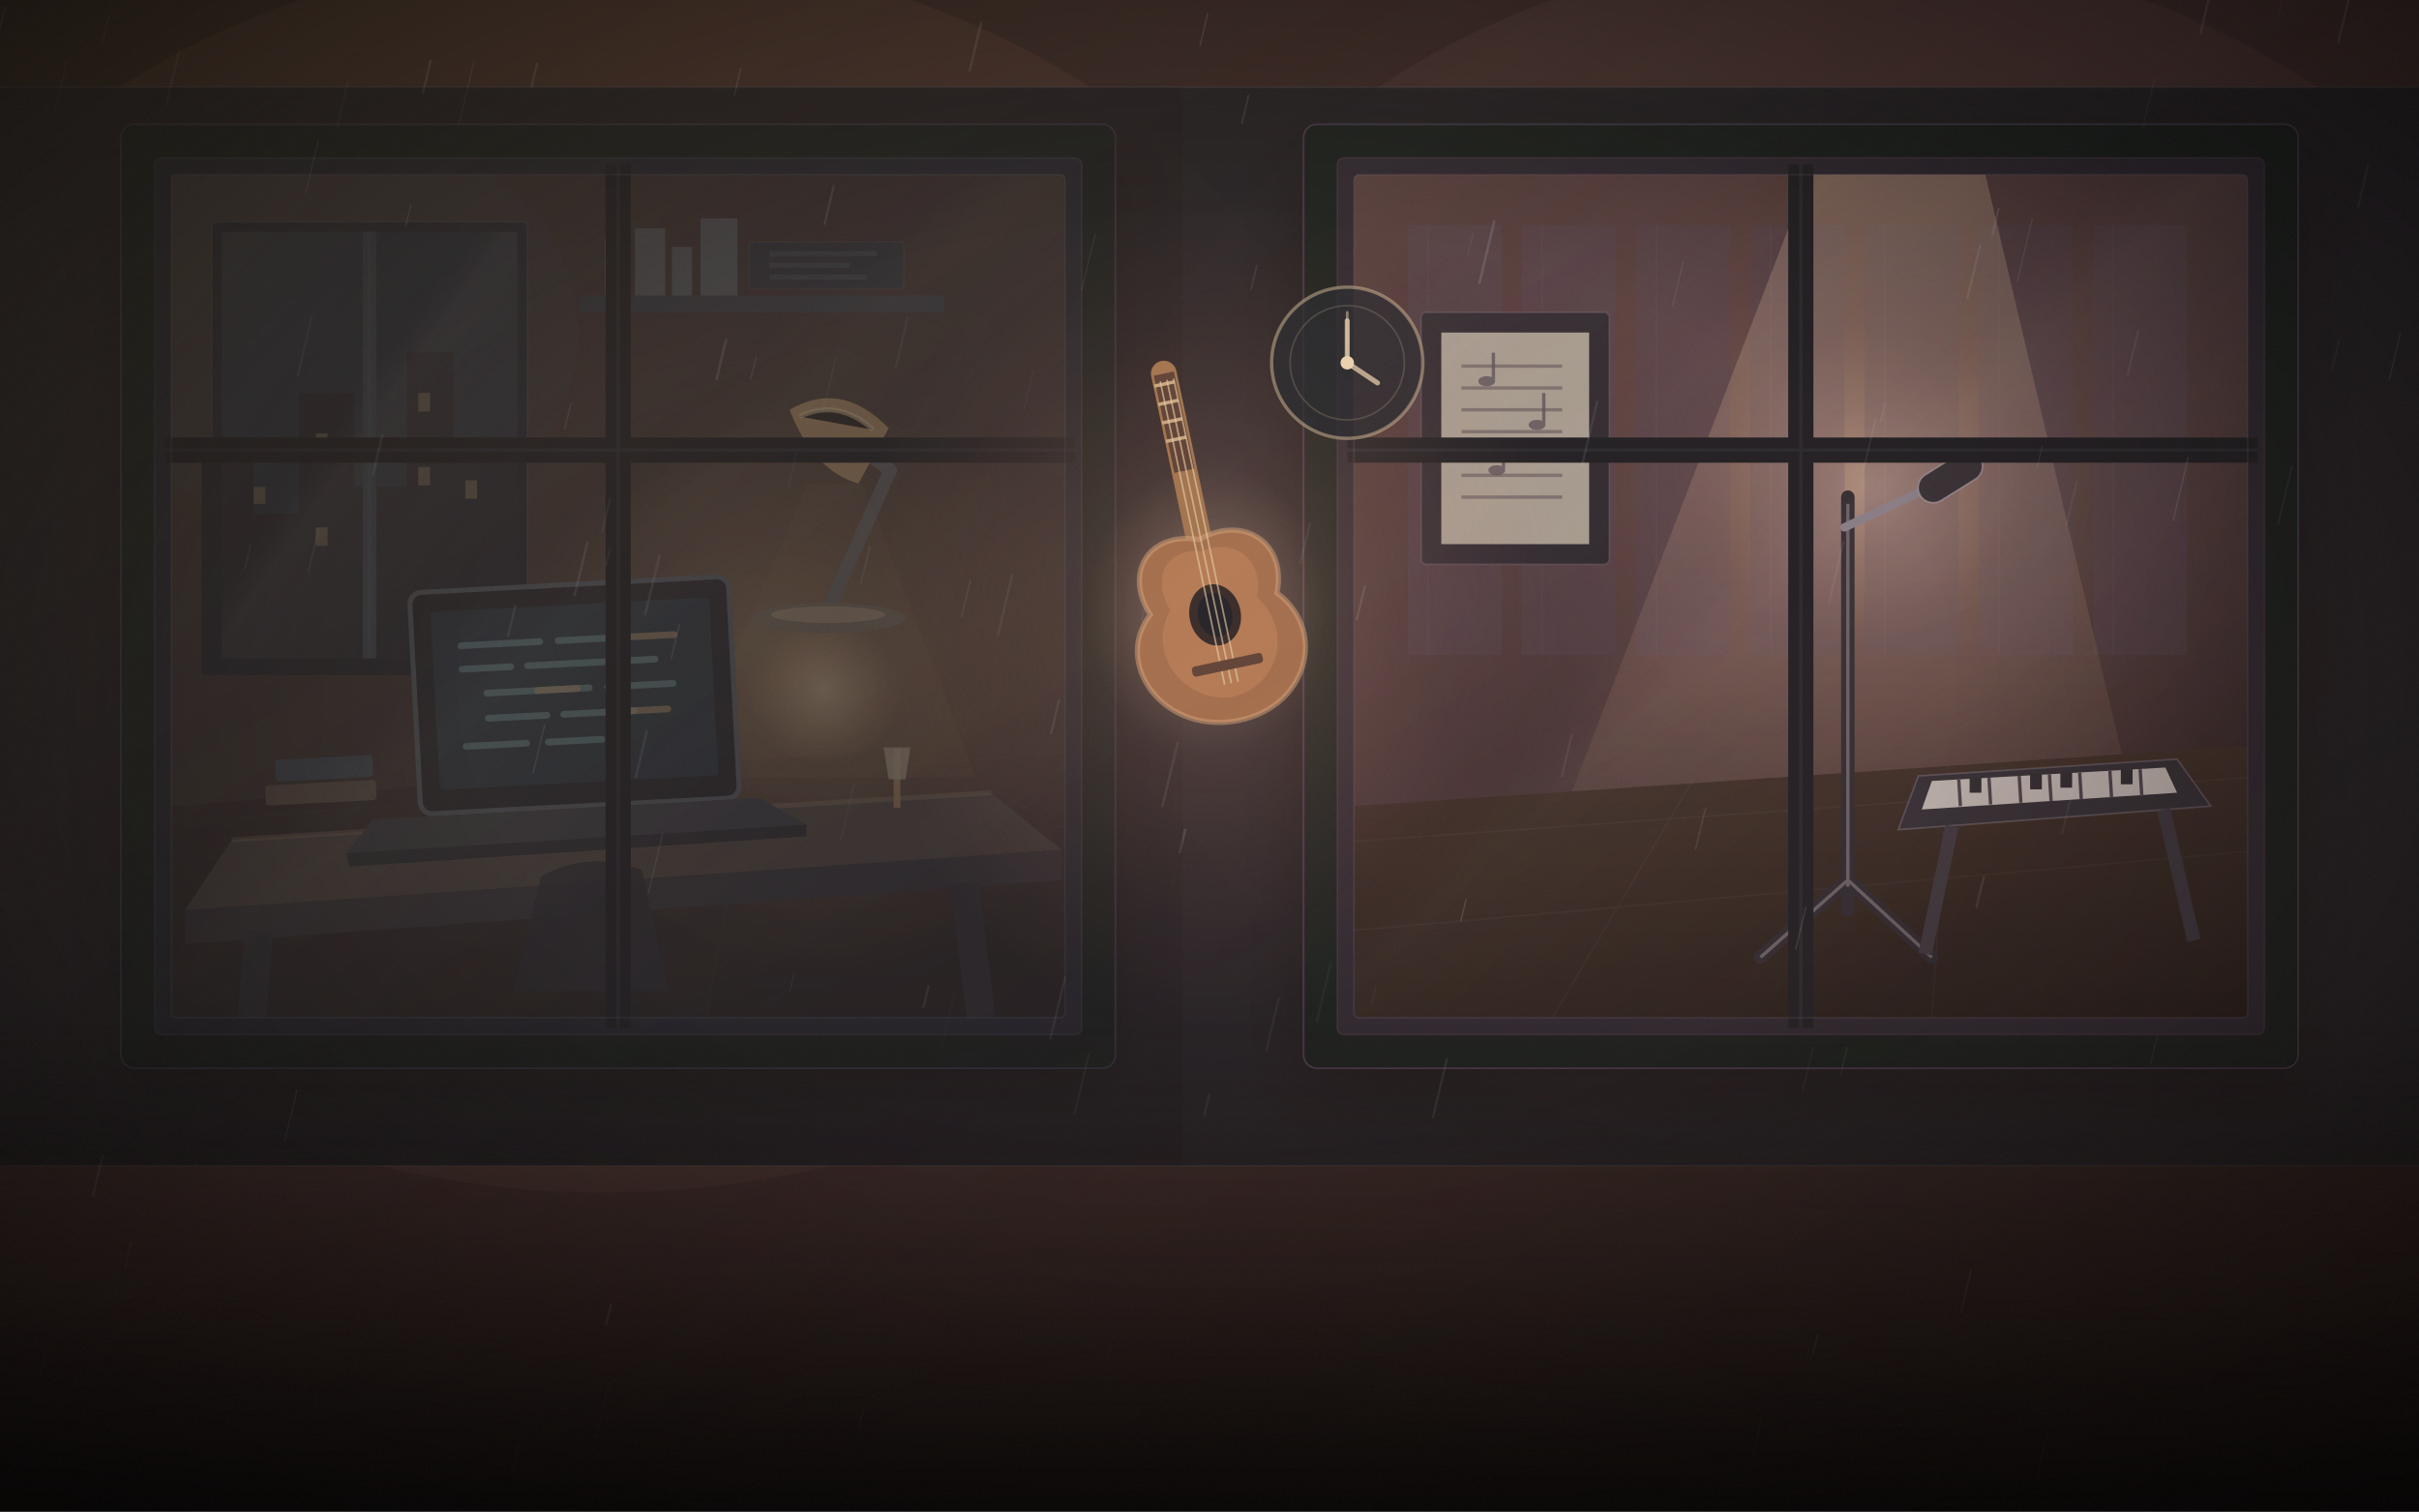
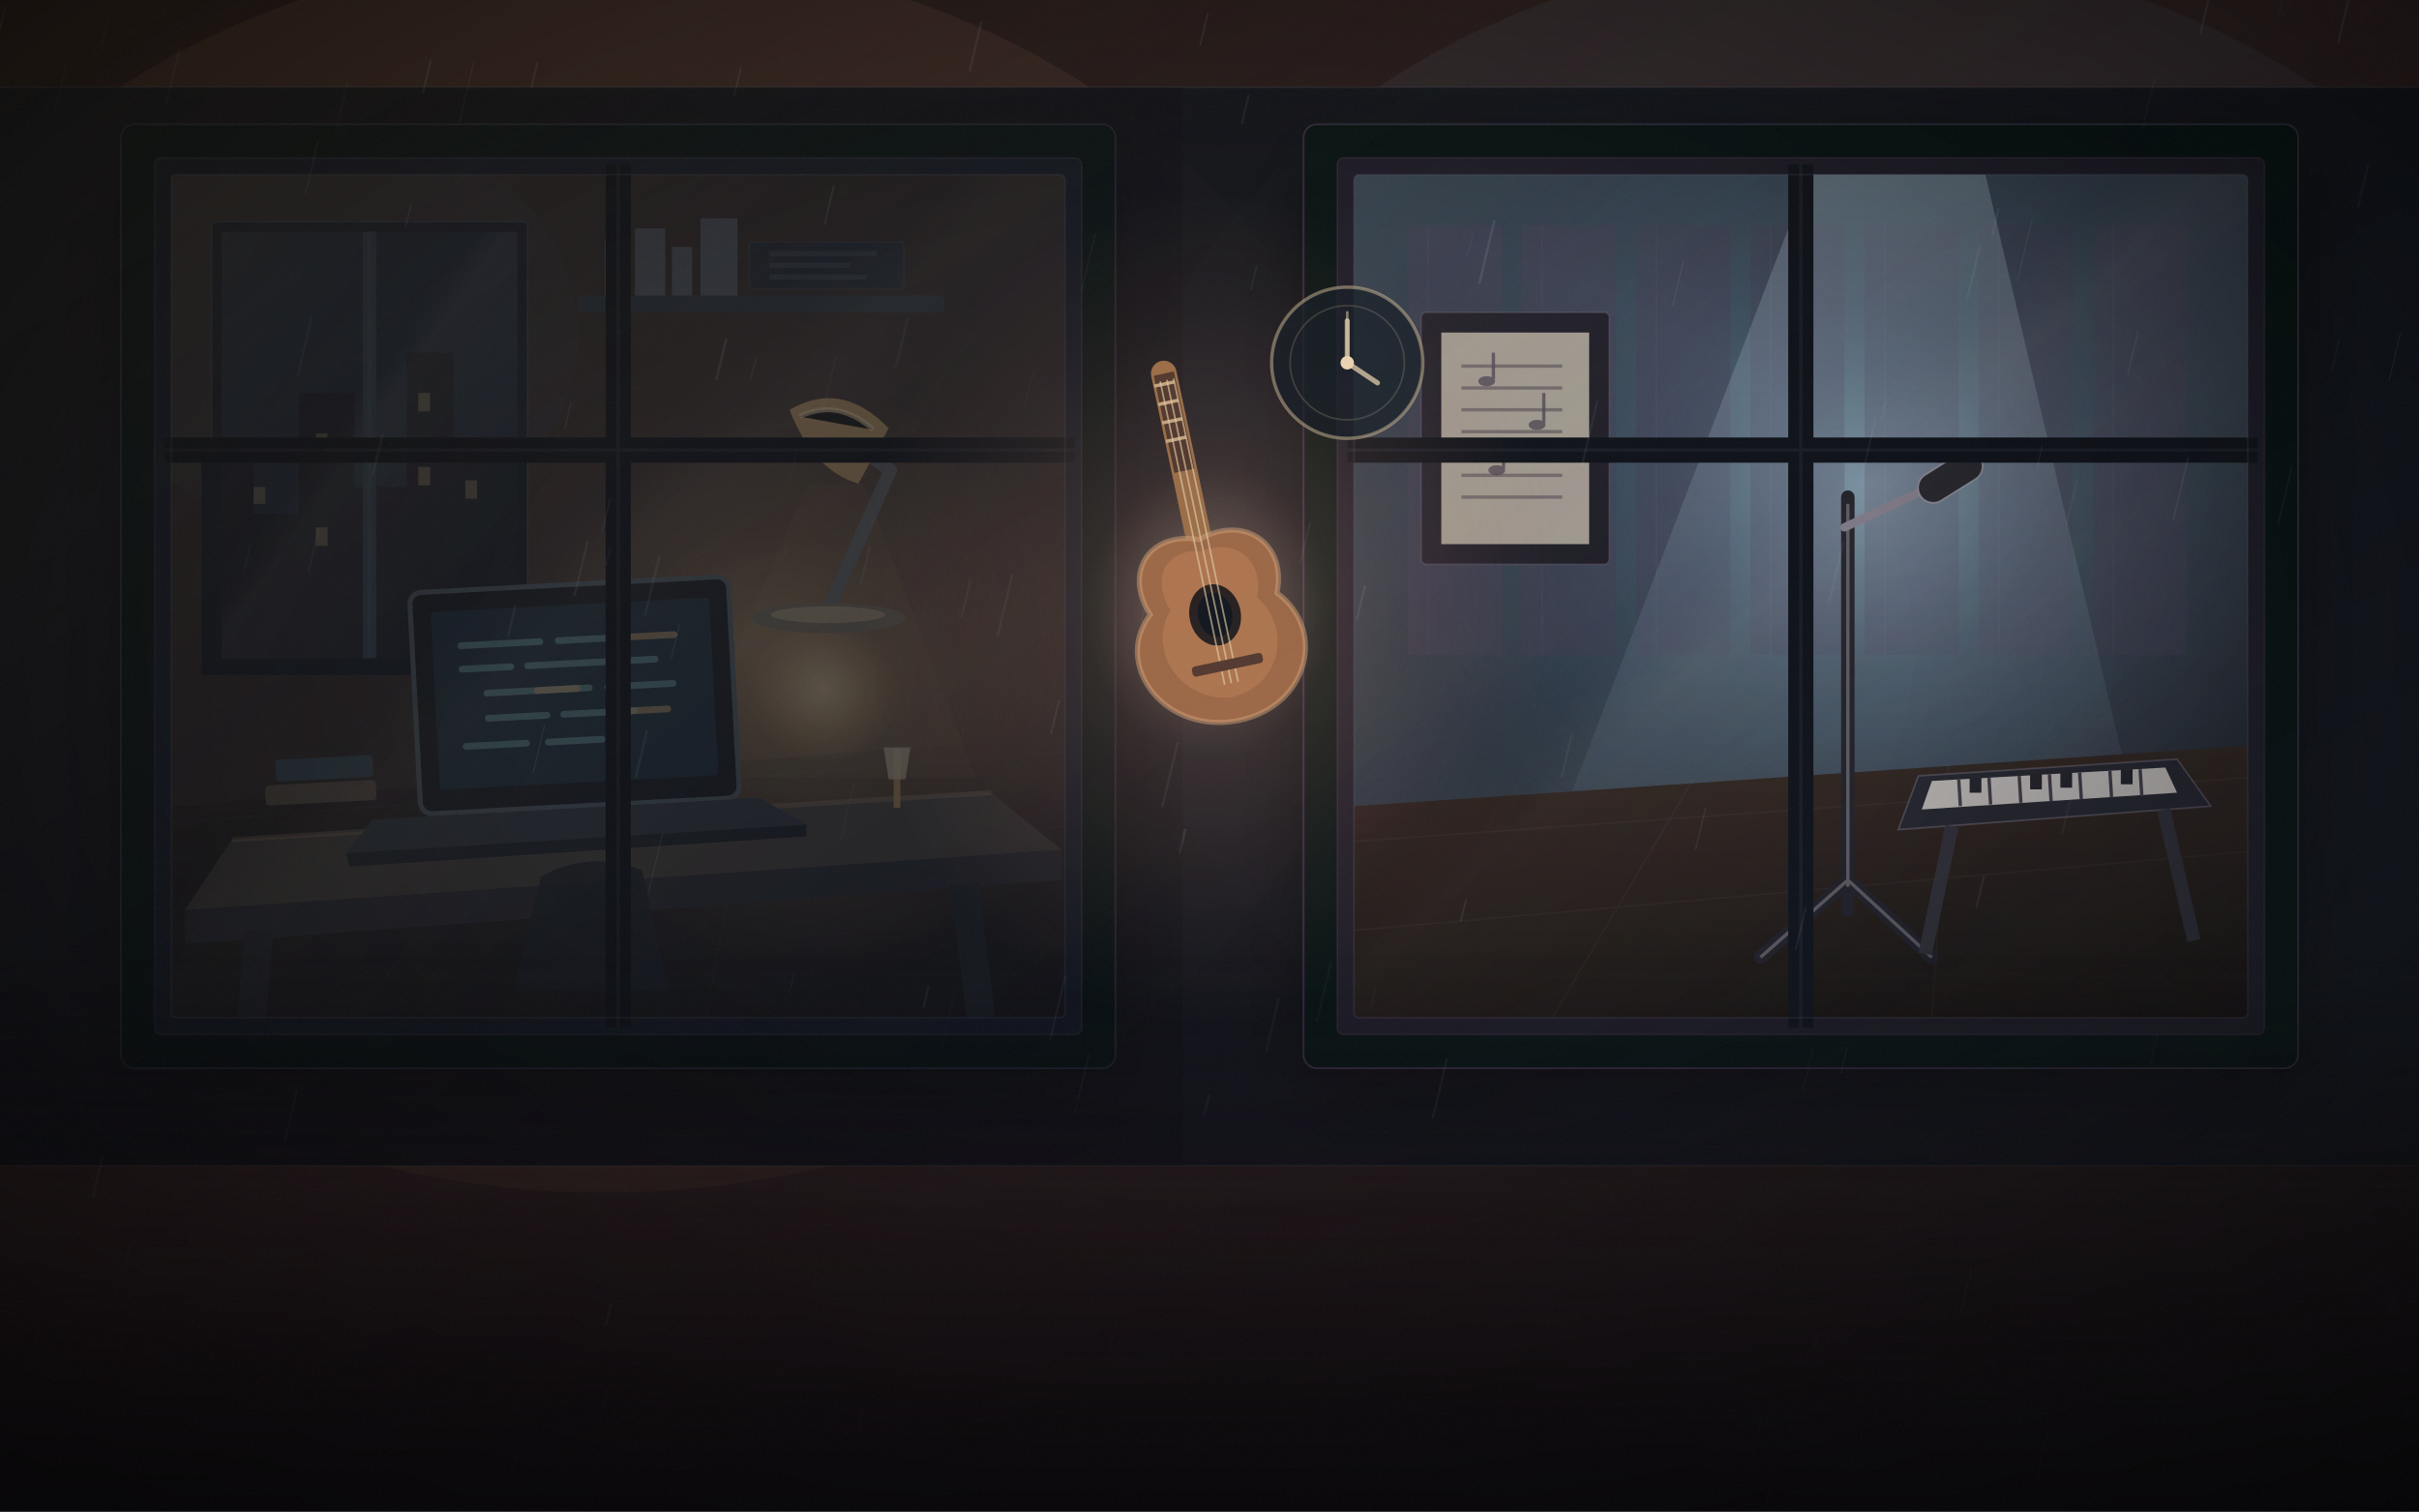
<svg xmlns="http://www.w3.org/2000/svg" viewBox="0 0 1440 900" preserveAspectRatio="xMidYMid slice" role="img" aria-labelledby="title desc">
  <style>
  .rain-drift { animation: rain-drift 11s ease-in-out infinite; }
  .mote { animation-name: mote-rise; animation-duration: 12s; animation-timing-function: ease-in-out; animation-iteration-count: infinite; opacity: 0; }
  .glow-drift { animation: glow-drift 14s ease-in-out infinite; }
  .sway { animation: sway 11s ease-in-out infinite; transform-box: fill-box; transform-origin: 50% 50%; }
  .drift { animation: drift 15s ease-in-out infinite; transform-box: fill-box; transform-origin: 50% 50%; }
  .spin { animation: spin 34s linear infinite; transform-box: fill-box; transform-origin: 50% 100%; }
  .pulse { animation: pulse 2.4s ease-in-out infinite; transform-box: fill-box; transform-origin: 50% 100%; }
  .ring { animation: ring 6.4s ease-out infinite; transform-box: fill-box; transform-origin: 50% 50%; }
  .rise { animation: rise 7s ease-in-out infinite; }
  .flow { animation: flow 7s linear infinite; }
  .blink { animation: blink 1.3s steps(2, start) infinite; }
  .signal-flow { animation: signal-flow 6s linear infinite; }
  @keyframes rain-drift { 0%, 100% { transform: translate(0px, 0px); } 50% { transform: translate(-14px, 24px); } }
  @keyframes mote-rise { 0% { opacity: 0; transform: translate(0px, 0px); } 16% { opacity: .5; } 62% { opacity: .26; } 100% { opacity: 0; transform: translate(-10px, -54px); } }
  @keyframes glow-drift { 0%, 100% { transform: translate(0px, 0px); } 50% { transform: translate(7px, -6px); } }
  @keyframes sway { 0%, 100% { transform: rotate(-1.4deg) translateY(0px); } 50% { transform: rotate(1.4deg) translateY(-4px); } }
  @keyframes drift { 0%, 100% { transform: translate(0px, 0px); } 50% { transform: translate(6px, -8px); } }
  @keyframes spin { to { transform: rotate(360deg); } }
  @keyframes pulse { 0%, 100% { transform: scaleY(.32); } 50% { transform: scaleY(1); } }
-   @keyframes ring { 0% { transform: scale(.5); opacity: .55; } 68% { opacity: .14; } 100% { transform: scale(2.4); opacity: 0; } }
+   @keyframes ring { 0% { transform: scale(.5); opacity: .4; } 68% { opacity: .1; } 100% { transform: scale(2.4); opacity: 0; } }
  @keyframes rise { 0% { opacity: 0; transform: translateY(6px); } 35% { opacity: .55; } 100% { opacity: 0; transform: translateY(-16px); } }
  @keyframes flow { to { stroke-dashoffset: -120; } }
  @keyframes blink { 0%, 49% { opacity: 1; } 50%, 100% { opacity: 0; } }
  @keyframes signal-flow { to { stroke-dashoffset: -96; } }
  @media (prefers-reduced-motion: reduce) { .anim { animation: none !important; } }
</style>
  <defs>
    <linearGradient id="night" x1="0" y1="0" x2="1" y2="1">
      <stop stop-color="#120d0c" />
      <stop offset=".46" stop-color="#2b1c1c" />
      <stop offset="1" stop-color="#160f0e" />
    </linearGradient>
    <linearGradient id="dawn" x1="0" y1="0" x2="0" y2="1">
      <stop stop-color="#e2a276" stop-opacity=".36" />
      <stop offset=".48" stop-color="#8b5e5e" stop-opacity=".15" />
      <stop offset="1" stop-color="#17110f" stop-opacity="0" />
    </linearGradient>
    <linearGradient id="warmWash" x1="0" y1="0" x2="1" y2="1">
-       <stop stop-color="#efb77d" stop-opacity=".2" />
-       <stop offset=".5" stop-color="#dca18c" stop-opacity=".13" />
-       <stop offset="1" stop-color="#c98370" stop-opacity=".18" />
+       <stop stop-color="#dca066" stop-opacity=".11" />
+       <stop offset=".55" stop-color="#887480" stop-opacity=".045" />
+       <stop offset="1" stop-color="#7495af" stop-opacity=".12" />
    </linearGradient>
    <linearGradient id="leftRoom" x1="0" y1="0" x2=".85" y2="1">
      <stop stop-color="#3b2c24" />
      <stop offset=".55" stop-color="#2a211d" />
      <stop offset="1" stop-color="#15100e" />
    </linearGradient>
    <linearGradient id="rightRoom" x1=".2" y1="0" x2=".8" y2="1">
-       <stop stop-color="#3b292c" />
-       <stop offset=".58" stop-color="#2b2025" />
-       <stop offset="1" stop-color="#171114" />
+       <stop stop-color="#273847" />
+       <stop offset=".58" stop-color="#222d38" />
+       <stop offset="1" stop-color="#151821" />
    </linearGradient>
    <linearGradient id="floor" x1="0" y1="0" x2="0" y2="1">
      <stop stop-color="#261c18" />
      <stop offset="1" stop-color="#0e0b0a" />
    </linearGradient>
    <linearGradient id="glass" x1="0" y1="0" x2="1" y2="1">
      <stop stop-color="#d5b497" stop-opacity=".13" />
      <stop offset=".42" stop-color="#62483f" stop-opacity=".05" />
      <stop offset=".48" stop-color="#f4d7b6" stop-opacity=".13" />
      <stop offset="1" stop-color="#211512" stop-opacity=".03" />
    </linearGradient>
    <linearGradient id="spotlight" x1="0" y1="0" x2="0" y2="1">
      <stop stop-color="#ffe0b6" stop-opacity=".27" />
      <stop offset="1" stop-color="#d9a18b" stop-opacity="0" />
    </linearGradient>
+     <linearGradient id="musicSpot" x1="0" y1="0" x2="0" y2="1">
+       <stop stop-color="#c1d7e2" stop-opacity=".3" />
+       <stop offset="1" stop-color="#7697b9" stop-opacity="0" />
+     </linearGradient>
    <linearGradient id="bottomShade" x1="0" y1="0" x2="0" y2="1">
-       <stop stop-color="#100b09" stop-opacity="0" />
-       <stop offset=".56" stop-color="#100b09" stop-opacity=".46" />
-       <stop offset="1" stop-color="#0b0807" stop-opacity=".94" />
+       <stop stop-color="#100b10" stop-opacity="0" />
+       <stop offset=".48" stop-color="#100b10" stop-opacity=".47" />
+       <stop offset="1" stop-color="#0a080d" stop-opacity=".91" />
    </linearGradient>
    <radialGradient id="lampGlow">
      <stop stop-color="#ffe0a8" stop-opacity=".78" />
      <stop offset=".26" stop-color="#f4bd78" stop-opacity=".3" />
      <stop offset="1" stop-color="#e6a053" stop-opacity="0" />
    </radialGradient>
    <radialGradient id="stageGlow">
      <stop stop-color="#ffd8bd" stop-opacity=".48" />
      <stop offset=".35" stop-color="#dda088" stop-opacity=".18" />
      <stop offset="1" stop-color="#aa6e63" stop-opacity="0" />
    </radialGradient>
-     <radialGradient id="vignette" cx=".5" cy=".45" r=".72">
-       <stop offset=".42" stop-color="#000" stop-opacity="0" />
-       <stop offset="1" stop-color="#000" stop-opacity=".66" />
+     <radialGradient id="musicGlow">
+       <stop stop-color="#abd5e9" stop-opacity=".53" />
+       <stop offset=".4" stop-color="#7da7c5" stop-opacity=".24" />
+       <stop offset="1" stop-color="#617c9d" stop-opacity="0" />
+     </radialGradient>
+     <radialGradient id="careerFocus">
+       <stop stop-color="#d5e3df" stop-opacity=".27" />
+       <stop offset=".44" stop-color="#a2c3cb" stop-opacity=".095" />
+       <stop offset="1" stop-color="#8aa4b8" stop-opacity="0" />
+     </radialGradient>
+     <radialGradient id="vignette" cx=".5" cy=".43" r=".73">
+       <stop offset=".39" stop-color="#000" stop-opacity="0" />
+       <stop offset="1" stop-color="#000" stop-opacity=".63" />
    </radialGradient>
    <filter id="blur8" x="-50%" y="-50%" width="200%" height="200%">
      <feGaussianBlur stdDeviation="8" />
    </filter>
    <filter id="blur24" x="-50%" y="-50%" width="200%" height="200%">
      <feGaussianBlur stdDeviation="24" />
    </filter>
    <filter id="shadow" x="-30%" y="-30%" width="160%" height="160%">
      <feDropShadow dx="0" dy="16" stdDeviation="22" flood-color="#000" flood-opacity=".55" />
    </filter>
    <filter id="grain">
      <feTurbulence type="fractalNoise" baseFrequency=".72" numOctaves="3" seed="27" stitchTiles="stitch" />
      <feColorMatrix type="saturate" values="0" />
      <feComponentTransfer>
        <feFuncA type="table" tableValues="0 .075" />
      </feComponentTransfer>
    </filter>
    <clipPath id="leftClip">
      <rect x="102" y="164" width="532" height="502" rx="3" />
    </clipPath>
    <clipPath id="rightClip">
      <rect x="806" y="164" width="532" height="502" rx="3" />
    </clipPath>
  </defs>
  <rect width="1440" height="900" fill="url(#night)" />
-   <ellipse cx="360" cy="340" rx="460" ry="370" fill="#b47b58" opacity=".09" />
-   <ellipse cx="1100" cy="330" rx="440" ry="360" fill="#a86c6c" opacity=".1" />
+   <ellipse cx="360" cy="340" rx="460" ry="370" fill="#b47b58" opacity=".12" />
+   <ellipse cx="1100" cy="330" rx="440" ry="360" fill="#688eac" opacity=".1" />
  <g transform="translate(0 -60) ">
    <path d="M0 112H1440V754H0Z" fill="#080d15" opacity=".9" />
    <path d="M0 112H1440M0 754H1440" stroke="#6d8296" stroke-opacity=".14" />
    <g filter="url(#shadow)">
      <rect x="72" y="134" width="592" height="562" rx="8" fill="#05090f" stroke="#344250" stroke-opacity=".55" />
      <rect x="92" y="154" width="552" height="522" rx="4" fill="#111923" stroke="#637484" stroke-opacity=".18" />
      <rect x="776" y="134" width="592" height="562" rx="8" fill="#05090f" stroke="#454057" stroke-opacity=".58" />
      <rect x="796" y="154" width="552" height="522" rx="4" fill="#171522" stroke="#756887" stroke-opacity=".18" />
    </g>
    <g opacity="0.55">
      <g clip-path="url(#leftClip)">
        <rect x="102" y="164" width="532" height="502" fill="url(#leftRoom)" />
-         <ellipse cx="444" cy="440" rx="250" ry="240" fill="url(#lampGlow)" opacity=".26" />
+         <ellipse cx="444" cy="440" rx="250" ry="240" fill="url(#lampGlow)" opacity=".38" />
        <path d="M102 540L634 498V666H102Z" fill="url(#floor)" />
        <path d="M102 550L634 508M102 603L634 552M210 666L328 520M420 666L448 514" stroke="#80909a" stroke-opacity=".06" />
        <rect x="126" y="192" width="188" height="266" rx="3" fill="#080e16" stroke="#4b5d6b" stroke-opacity=".5" />
        <rect x="132" y="198" width="176" height="254" fill="#0d1a28" />
        <ellipse cx="202" cy="258" rx="142" ry="124" fill="#345574" opacity=".14" />
        <path d="M120 410V332H151V366H178V294H211V350H242V270H270V324H310V462H120Z" fill="#080f19" />
        <path d="M151 350H158V360H151ZM188 318H195V329H188ZM249 294H256V305H249ZM277 346H284V357H277ZM188 374H195V385H188ZM249 338H256V349H249Z" fill="#d5b878" opacity=".48" />
        <rect x="132" y="198" width="176" height="254" fill="url(#glass)" />
        <path d="M220 198V452M132 326H308" stroke="#334652" stroke-width="8" />
        <path d="M220 198V452M132 326H308" stroke="#8295a1" stroke-opacity=".12" stroke-width="2" />
        <rect x="344" y="236" width="218" height="10" rx="2" fill="#29343e" />
        <path d="M360 202H374V236H360ZM378 196H396V236H378ZM400 207H412V236H400ZM417 190H439V236H417Z" fill="#58606a" />
        <rect x="446" y="204" width="92" height="28" rx="2" fill="#1a252f" stroke="#83919a" stroke-opacity=".15" />
        <path d="M458 211H522M458 218H506M458 225H516" stroke="#8b9ba3" stroke-opacity=".22" stroke-width="3" />
        <g class="anim glow-drift">
          <ellipse cx="490" cy="470" rx="176" ry="172" fill="url(#lampGlow)" />
        </g>
        <path d="M493 423L530 340M530 340L500 318" stroke="#5b5e60" stroke-width="8" stroke-linecap="round" />
        <path d="M470 304Q501 286 529 315L511 348Q484 340 470 304Z" fill="#c59b63" />
        <path d="M476 308Q499 297 520 316" stroke="#ffe0a4" stroke-opacity=".65" stroke-width="3" />
        <ellipse cx="493" cy="428" rx="46" ry="9" fill="#6c6558" />
        <ellipse cx="493" cy="426" rx="34" ry="5" fill="#d3b785" opacity=".55" />
        <path d="M481 348L405 523H581L514 348Z" fill="#f2bd78" opacity=".065" />
        <path d="M138 560L590 532L632 566L110 602Z" fill="#463e35" />
        <path d="M110 602L632 566V584L110 622Z" fill="#24252a" />
        <path d="M154 614L150 666M574 586L584 666" stroke="#1a1d23" stroke-width="17" />
        <path d="M138 560L590 532" stroke="#b49670" stroke-opacity=".35" stroke-width="3" />
        <rect x="247" y="408" width="190" height="132" rx="7" fill="#080d12" stroke="#4c5b64" stroke-width="3" transform="rotate(-3 342 474)" />
        <rect x="259" y="420" width="166" height="106" rx="2" fill="#102633" transform="rotate(-3 342 474)" />
        <g transform="rotate(-3 342 474)" stroke-linecap="round">
          <path d="M276 441H323M334 441H368M276 455H305M315 455H391M290 470H351M362 470H401M290 485H325M335 485H377M276 501H312M325 501H357" stroke="#75b6b6" stroke-opacity=".65" stroke-width="4" />
          <path d="M374 441H403M320 470H344M367 485H397" stroke="#d1aa72" stroke-opacity=".7" stroke-width="4" />
        </g>
        <path d="M222 548L452 535L480 551L206 568Z" fill="#293138" />
        <path d="M206 568L480 551V558L208 576Z" fill="#12181d" />
        <rect x="158" y="526" width="66" height="12" rx="2" fill="#5f5142" transform="rotate(-3 191 532)" />
        <rect x="164" y="511" width="58" height="13" rx="2" fill="#344b56" transform="rotate(-3 193 518)" />
        <path d="M534 506V541" stroke="#b28a55" stroke-width="4" />
        <path d="M526 505H542L539 524H529Z" fill="#d2c2a1" opacity=".75" />
        <path d="M322 582Q350 566 382 578L398 650H306Z" fill="#11171e" opacity=".88" />
      </g>
    </g>
    <g opacity="1.15">
      <g clip-path="url(#rightClip)">
        <rect x="806" y="164" width="532" height="502" fill="url(#rightRoom)" />
        <g class="anim glow-drift">
-           <ellipse cx="1110" cy="348" rx="290" ry="268" fill="url(#stageGlow)" />
+           <ellipse cx="1110" cy="348" rx="290" ry="268" fill="url(#musicGlow)" />
        </g>
        <g opacity=".32">
          <path d="M838 194H894V450H838ZM906 194H962V450H906ZM974 194H1030V450H974ZM1042 194H1098V450H1042ZM1110 194H1166V450H1110ZM1178 194H1234V450H1178ZM1246 194H1302V450H1246Z" fill="#40344f" />
          <path d="M850 194V450M918 194V450M986 194V450M1054 194V450M1122 194V450M1190 194V450M1258 194V450" stroke="#9a82aa" stroke-opacity=".18" />
        </g>
-         <path d="M1080 156H1180L1300 666H884Z" fill="url(#spotlight)" />
+         <path d="M1080 156H1180L1300 666H884Z" fill="url(#musicSpot)" />
        <ellipse cx="1115" cy="626" rx="218" ry="44" fill="#c5a0dc" opacity=".07" filter="url(#blur8)" />
        <path d="M806 540L1338 504V666H806Z" fill="url(#floor)" />
        <path d="M806 561L1338 523M806 614L1338 567M924 666L1008 524M1150 666L1160 516" stroke="#a392b1" stroke-opacity=".055" />
        <rect x="846" y="246" width="112" height="150" rx="3" fill="#171822" stroke="#76677f" stroke-opacity=".32" />
        <rect x="858" y="258" width="88" height="126" fill="#d6cdbc" opacity=".72" />
        <path d="M870 278H930M870 291H930M870 304H930M870 317H930M870 330H930M870 343H930M870 356H930" stroke="#554f55" stroke-opacity=".65" stroke-width="2" />
        <g fill="#4a4350" opacity=".8">
          <ellipse cx="885" cy="287" rx="5" ry="3" />
          <ellipse cx="915" cy="313" rx="5" ry="3" />
          <ellipse cx="891" cy="340" rx="5" ry="3" />
          <path d="M889 286V270M919 312V294M895 339V321" stroke="#4a4350" stroke-width="2" />
        </g>
        <path d="M1100 356V602M1100 584L1048 630M1100 584L1150 630" stroke="#151720" stroke-width="8" stroke-linecap="round" />
        <path d="M1100 360V588M1100 584L1048 630M1100 584L1150 630" stroke="#85828d" stroke-opacity=".55" stroke-width="2" />
        <path d="M1098 374L1162 344" stroke="#777482" stroke-width="5" stroke-linecap="round" />
        <rect x="1152" y="323" width="18" height="42" rx="9" fill="#171922" stroke="#a29baa" stroke-opacity=".65" transform="rotate(58 1161 344)" />
        <g transform="translate(1142 500)">
          <path d="M0 22L154 12L174 40L-12 54Z" fill="#191b25" stroke="#6d6879" stroke-opacity=".5" />
          <path d="M8 25L147 17L154 32L2 42Z" fill="#d3d0ca" opacity=".82" />
          <path d="M24 24L25 40M42 23L43 39M60 22L61 38M78 21L79 37M96 20L97 36M114 19L115 35M132 18L133 34" stroke="#36333e" stroke-width="2" />
          <path d="M34 23L34 32M70 21L70 30M88 20L88 29M124 18L124 27" stroke="#171820" stroke-width="7" />
          <path d="M20 52L4 128M146 42L164 120" stroke="#252630" stroke-width="8" />
        </g>
        <rect x="806" y="164" width="532" height="502" fill="url(#glass)" opacity=".42" />
      </g>
    </g>
    <rect x="102" y="164" width="532" height="502" fill="url(#glass)" opacity=".32" />
    <path d="M368 158V672M98 328H640M1072 158V672M802 328H1344" stroke="#080d14" stroke-width="15" />
    <path d="M368 158V672M98 328H640M1072 158V672M802 328H1344" stroke="#607080" stroke-opacity=".12" stroke-width="2" />
    <rect x="102" y="164" width="532" height="502" rx="3" fill="none" stroke="#9aabba" stroke-opacity=".12" />
    <rect x="806" y="164" width="532" height="502" rx="3" fill="none" stroke="#aa9bb8" stroke-opacity=".12" />
  </g>
-   <g class="anim rain-drift" stroke="#c5d8e5" stroke-linecap="round" opacity="0.2">
+   <g class="anim rain-drift" stroke="#c5d8e5" stroke-linecap="round" opacity="0.144">
    <line x1="-29.7" y1="505.6" x2="-34.8" y2="526.9" stroke-width="1.0" opacity="0.45" />
    <line x1="1392.6" y1="201.8" x2="1387.9" y2="221.0" stroke-width="0.9" opacity="0.35" />
    <line x1="523.1" y1="-63.8" x2="517.8" y2="-41.6" stroke-width="1.5" opacity="0.49" />
    <line x1="441.0" y1="40.7" x2="437.2" y2="56.5" stroke-width="1.0" opacity="0.72" />
    <line x1="394.5" y1="496.3" x2="386.0" y2="531.6" stroke-width="0.7" opacity="0.75" />
    <line x1="324.2" y1="431.7" x2="317.4" y2="460.1" stroke-width="0.8" opacity="0.81" />
    <line x1="872.7" y1="535.7" x2="869.7" y2="548.1" stroke-width="0.9" opacity="0.77" />
    <line x1="1315.2" y1="-2.3" x2="1310.0" y2="19.6" stroke-width="1.4" opacity="0.76" />
    <line x1="1015.3" y1="481.2" x2="1009.4" y2="505.5" stroke-width="0.9" opacity="0.58" />
    <line x1="1471.5" y1="-31.5" x2="1463.2" y2="3.3" stroke-width="1.0" opacity="0.71" />
    <line x1="1054.8" y1="880.7" x2="1049.5" y2="902.4" stroke-width="1.0" opacity="0.66" />
    <line x1="743.3" y1="56.8" x2="739.3" y2="73.5" stroke-width="1.1" opacity="0.61" />
    <line x1="634.0" y1="581.9" x2="625.3" y2="618.2" stroke-width="1.2" opacity="0.62" />
    <line x1="496.3" y1="110.8" x2="490.9" y2="133.4" stroke-width="1.2" opacity="0.84" />
    <line x1="779.8" y1="311.6" x2="774.1" y2="335.1" stroke-width="1.3" opacity="0.40" />
    <line x1="812.5" y1="349.0" x2="807.7" y2="368.8" stroke-width="1.2" opacity="0.72" />
    <line x1="517.7" y1="325.7" x2="512.4" y2="347.7" stroke-width="1.2" opacity="0.49" />
    <line x1="1526.4" y1="858.3" x2="1520.0" y2="884.7" stroke-width="1.6" opacity="0.84" />
    <line x1="432.2" y1="202.3" x2="426.6" y2="225.7" stroke-width="1.5" opacity="0.82" />
    <line x1="1282.7" y1="46.3" x2="1275.5" y2="76.5" stroke-width="0.9" opacity="0.34" />
    <line x1="761.2" y1="594.5" x2="753.8" y2="625.6" stroke-width="1.4" opacity="0.30" />
    <line x1="648.1" y1="628.2" x2="639.7" y2="663.1" stroke-width="1.0" opacity="0.50" />
    <line x1="1209.8" y1="130.2" x2="1200.9" y2="167.5" stroke-width="0.6" opacity="0.77" />
    <line x1="1116.7" y1="248.8" x2="1109.3" y2="279.7" stroke-width="0.9" opacity="0.54" />
    <line x1="682.5" y1="357.0" x2="679.6" y2="369.3" stroke-width="0.8" opacity="0.67" />
    <line x1="227.6" y1="259.1" x2="222.0" y2="282.5" stroke-width="1.5" opacity="0.57" />
    <line x1="1450.0" y1="564.0" x2="1447.2" y2="575.7" stroke-width="1.0" opacity="0.47" />
    <line x1="701.0" y1="442.4" x2="692.0" y2="480.0" stroke-width="1.5" opacity="0.74" />
    <line x1="1425.4" y1="769.7" x2="1422.9" y2="780.2" stroke-width="0.6" opacity="0.56" />
    <line x1="27.3" y1="805.5" x2="23.2" y2="822.5" stroke-width="1.4" opacity="0.32" />
    <line x1="795.0" y1="935.5" x2="789.9" y2="956.8" stroke-width="1.0" opacity="0.60" />
    <line x1="1514.8" y1="364.9" x2="1508.5" y2="391.3" stroke-width="1.4" opacity="0.64" />
    <line x1="1049.1" y1="842.8" x2="1043.3" y2="867.1" stroke-width="1.1" opacity="0.70" />
    <line x1="508.5" y1="466.7" x2="500.5" y2="500.0" stroke-width="1.2" opacity="0.25" />
    <line x1="815.7" y1="895.5" x2="810.0" y2="919.2" stroke-width="1.0" opacity="0.80" />
    <line x1="1318.1" y1="809.2" x2="1311.3" y2="837.3" stroke-width="0.7" opacity="0.39" />
    <line x1="652.0" y1="139.1" x2="643.9" y2="172.6" stroke-width="0.8" opacity="0.59" />
    <line x1="1236.3" y1="286.9" x2="1230.2" y2="312.1" stroke-width="1.4" opacity="0.36" />
    <line x1="1099.6" y1="623.7" x2="1095.8" y2="639.6" stroke-width="0.7" opacity="0.47" />
    <line x1="719.8" y1="651.9" x2="716.8" y2="664.2" stroke-width="1.5" opacity="0.37" />
    <line x1="909.9" y1="946.3" x2="903.1" y2="974.6" stroke-width="1.4" opacity="0.84" />
    <line x1="1236.0" y1="461.3" x2="1227.6" y2="496.2" stroke-width="1.4" opacity="0.32" />
    <line x1="861.3" y1="630.7" x2="853.0" y2="665.3" stroke-width="1.3" opacity="0.51" />
    <line x1="472.9" y1="579.0" x2="469.9" y2="591.1" stroke-width="0.6" opacity="0.54" />
    <line x1="1409.6" y1="98.6" x2="1403.8" y2="122.9" stroke-width="1.4" opacity="0.37" />
    <line x1="284.3" y1="-60.5" x2="279.1" y2="-38.8" stroke-width="1.0" opacity="0.69" />
    <line x1="561.0" y1="-57.1" x2="554.0" y2="-27.8" stroke-width="1.4" opacity="0.30" />
    <line x1="1081.9" y1="794.9" x2="1079.3" y2="806.1" stroke-width="1.1" opacity="0.78" />
    <line x1="1219.0" y1="852.4" x2="1212.4" y2="879.9" stroke-width="1.4" opacity="0.76" />
    <line x1="1079.2" y1="964.2" x2="1075.8" y2="978.4" stroke-width="0.6" opacity="0.62" />
    <line x1="-4.9" y1="-64.4" x2="-13.3" y2="-29.7" stroke-width="1.2" opacity="0.60" />
    <line x1="404.5" y1="371.5" x2="399.6" y2="392.0" stroke-width="1.1" opacity="0.58" />
    <line x1="189.7" y1="315.1" x2="183.6" y2="340.6" stroke-width="0.8" opacity="0.61" />
    <line x1="1527.6" y1="745.9" x2="1520.0" y2="777.4" stroke-width="0.8" opacity="0.52" />
    <line x1="1075.0" y1="540.4" x2="1069.0" y2="565.1" stroke-width="0.9" opacity="0.65" />
    <line x1="1013.6" y1="963.4" x2="1010.1" y2="978.0" stroke-width="1.0" opacity="0.60" />
    <line x1="339.9" y1="240.0" x2="336.3" y2="255.0" stroke-width="1.1" opacity="0.58" />
    <line x1="176.9" y1="649.0" x2="169.4" y2="680.0" stroke-width="0.8" opacity="0.70" />
    <line x1="540.3" y1="189.4" x2="533.4" y2="218.3" stroke-width="1.5" opacity="0.40" />
    <line x1="1131.0" y1="908.0" x2="1127.6" y2="921.9" stroke-width="1.4" opacity="0.50" />
    <line x1="1215.7" y1="265.7" x2="1212.8" y2="277.9" stroke-width="0.7" opacity="0.54" />
    <line x1="206.9" y1="49.5" x2="200.4" y2="76.5" stroke-width="1.5" opacity="0.31" />
    <line x1="889.5" y1="131.8" x2="880.7" y2="168.5" stroke-width="1.5" opacity="0.79" />
    <line x1="1499.9" y1="841.2" x2="1495.1" y2="861.4" stroke-width="0.7" opacity="0.35" />
    <line x1="1464.8" y1="-52.7" x2="1455.9" y2="-16.0" stroke-width="1.1" opacity="0.63" />
    <line x1="392.5" y1="331.1" x2="384.1" y2="365.8" stroke-width="1.6" opacity="0.61" />
    <line x1="1512.5" y1="985.8" x2="1505.9" y2="1012.9" stroke-width="0.7" opacity="0.75" />
    <line x1="705.5" y1="494.2" x2="702.3" y2="507.4" stroke-width="1.6" opacity="0.76" />
    <line x1="185.5" y1="189.1" x2="177.3" y2="223.6" stroke-width="1.3" opacity="0.50" />
    <line x1="763.0" y1="383.9" x2="758.0" y2="404.7" stroke-width="1.3" opacity="0.48" />
    <line x1="1472.2" y1="835.1" x2="1464.1" y2="868.9" stroke-width="1.0" opacity="0.61" />
    <line x1="64.6" y1="10.1" x2="60.3" y2="28.0" stroke-width="1.2" opacity="0.28" />
    <line x1="577.5" y1="346.0" x2="572.4" y2="367.3" stroke-width="1.0" opacity="0.68" />
    <line x1="1189.7" y1="124.4" x2="1186.1" y2="139.8" stroke-width="1.3" opacity="0.71" />
    <line x1="1122.3" y1="239.7" x2="1119.5" y2="251.4" stroke-width="1.2" opacity="0.42" />
    <line x1="106.7" y1="30.2" x2="99.0" y2="62.3" stroke-width="1.3" opacity="0.39" />
    <line x1="1173.4" y1="756.0" x2="1167.3" y2="781.3" stroke-width="1.0" opacity="0.60" />
    <line x1="149.2" y1="324.4" x2="145.7" y2="338.8" stroke-width="1.0" opacity="0.45" />
    <line x1="189.6" y1="83.2" x2="182.0" y2="115.1" stroke-width="0.8" opacity="0.71" />
    <line x1="1528.3" y1="779.3" x2="1521.3" y2="808.6" stroke-width="1.1" opacity="0.74" />
    <line x1="618.6" y1="909.3" x2="610.9" y2="941.5" stroke-width="0.8" opacity="0.55" />
    <line x1="855.8" y1="-57.4" x2="853.1" y2="-46.3" stroke-width="1.1" opacity="0.44" />
    <line x1="363.7" y1="776.7" x2="360.9" y2="788.6" stroke-width="1.5" opacity="0.82" />
    <line x1="738.3" y1="889.7" x2="733.7" y2="908.9" stroke-width="1.1" opacity="0.21" />
    <line x1="541.4" y1="882.8" x2="536.7" y2="902.4" stroke-width="0.6" opacity="0.24" />
    <line x1="61.1" y1="688.1" x2="55.3" y2="712.3" stroke-width="1.4" opacity="0.59" />
    <line x1="580.6" y1="927.1" x2="574.5" y2="952.5" stroke-width="1.2" opacity="0.62" />
    <line x1="39.8" y1="36.6" x2="32.1" y2="68.8" stroke-width="0.8" opacity="0.34" />
    <line x1="838.4" y1="938.0" x2="833.7" y2="957.6" stroke-width="1.1" opacity="0.82" />
    <line x1="450.0" y1="213.1" x2="447.0" y2="225.4" stroke-width="1.1" opacity="0.58" />
    <line x1="602.6" y1="342.2" x2="594.0" y2="378.2" stroke-width="1.4" opacity="0.61" />
    <line x1="950.8" y1="239.2" x2="941.8" y2="277.0" stroke-width="1.4" opacity="0.50" />
    <line x1="1455.6" y1="173.2" x2="1449.1" y2="200.1" stroke-width="1.1" opacity="0.69" />
    <line x1="282.0" y1="37.2" x2="273.1" y2="74.3" stroke-width="0.7" opacity="0.63" />
    <line x1="78.0" y1="739.8" x2="74.5" y2="754.4" stroke-width="1.4" opacity="0.32" />
    <line x1="1002.0" y1="155.9" x2="995.8" y2="181.6" stroke-width="0.7" opacity="0.58" />
    <line x1="497.6" y1="212.8" x2="489.8" y2="245.2" stroke-width="0.8" opacity="0.42" />
    <line x1="1178.7" y1="146.3" x2="1171.2" y2="177.4" stroke-width="1.3" opacity="0.70" />
    <line x1="748.1" y1="158.2" x2="744.8" y2="172.1" stroke-width="1.0" opacity="0.48" />
    <line x1="1501.8" y1="153.5" x2="1492.8" y2="191.1" stroke-width="0.8" opacity="0.60" />
    <line x1="981.6" y1="-58.1" x2="978.8" y2="-46.1" stroke-width="0.9" opacity="0.61" />
    <line x1="718.9" y1="8.1" x2="714.4" y2="26.9" stroke-width="0.9" opacity="0.77" />
    <line x1="552.7" y1="587.4" x2="549.8" y2="599.5" stroke-width="1.4" opacity="0.64" />
    <line x1="725.8" y1="-62.2" x2="720.1" y2="-38.5" stroke-width="1.0" opacity="0.49" />
    <line x1="1411.6" y1="-70.9" x2="1403.5" y2="-37.3" stroke-width="1.4" opacity="0.82" />
    <line x1="568.8" y1="589.3" x2="560.5" y2="624.1" stroke-width="0.6" opacity="0.24" />
    <line x1="819.0" y1="587.4" x2="816.2" y2="599.0" stroke-width="1.0" opacity="0.23" />
    <line x1="1348.8" y1="881.0" x2="1344.1" y2="900.6" stroke-width="0.8" opacity="0.41" />
    <line x1="1495.8" y1="817.2" x2="1488.6" y2="847.4" stroke-width="1.6" opacity="0.49" />
    <line x1="1272.8" y1="197.0" x2="1266.6" y2="223.1" stroke-width="1.1" opacity="0.51" />
    <line x1="887.5" y1="875.9" x2="881.7" y2="900.0" stroke-width="0.9" opacity="0.43" />
    <line x1="1181.0" y1="522.0" x2="1176.6" y2="540.0" stroke-width="1.4" opacity="0.52" />
    <line x1="349.6" y1="323.2" x2="342.1" y2="354.4" stroke-width="1.4" opacity="0.74" />
    <line x1="1284.2" y1="616.9" x2="1280.2" y2="633.6" stroke-width="0.7" opacity="0.41" />
    <line x1="876.8" y1="139.2" x2="873.6" y2="152.5" stroke-width="0.9" opacity="0.32" />
    <line x1="615.2" y1="220.4" x2="609.6" y2="243.7" stroke-width="0.9" opacity="0.26" />
    <line x1="258.9" y1="932.3" x2="253.3" y2="955.8" stroke-width="0.6" opacity="0.21" />
    <line x1="935.7" y1="437.2" x2="929.7" y2="462.4" stroke-width="1.2" opacity="0.44" />
    <line x1="1097.4" y1="322.9" x2="1089.0" y2="358.0" stroke-width="1.4" opacity="0.39" />
    <line x1="792.3" y1="573.1" x2="783.9" y2="608.1" stroke-width="1.3" opacity="0.24" />
    <line x1="319.8" y1="37.8" x2="316.4" y2="51.7" stroke-width="1.3" opacity="0.63" />
    <line x1="3.1" y1="4.0" x2="-5.8" y2="40.7" stroke-width="1.1" opacity="0.46" />
    <line x1="1361.0" y1="-9.6" x2="1356.2" y2="10.4" stroke-width="0.7" opacity="0.34" />
    <line x1="306.8" y1="360.8" x2="302.5" y2="378.6" stroke-width="1.4" opacity="0.64" />
    <line x1="363.2" y1="326.3" x2="360.8" y2="336.3" stroke-width="1.5" opacity="0.29" />
    <line x1="1302.6" y1="272.5" x2="1293.7" y2="309.8" stroke-width="0.8" opacity="0.78" />
    <line x1="385.1" y1="435.2" x2="378.5" y2="462.7" stroke-width="1.5" opacity="0.63" />
    <line x1="136.2" y1="951.5" x2="131.0" y2="973.3" stroke-width="1.0" opacity="0.20" />
    <line x1="1428.9" y1="198.5" x2="1422.2" y2="226.4" stroke-width="0.8" opacity="0.62" />
    <line x1="-5.1" y1="581.2" x2="-10.6" y2="604.2" stroke-width="0.9" opacity="0.54" />
    <line x1="244.6" y1="121.9" x2="241.4" y2="134.9" stroke-width="0.9" opacity="0.83" />
    <line x1="916.2" y1="-82.6" x2="909.7" y2="-55.6" stroke-width="0.8" opacity="0.29" />
    <line x1="1462.2" y1="139.1" x2="1453.7" y2="174.4" stroke-width="1.5" opacity="0.60" />
    <line x1="256.4" y1="36.1" x2="251.7" y2="55.6" stroke-width="1.4" opacity="0.72" />
    <line x1="1327.5" y1="973.5" x2="1323.3" y2="990.9" stroke-width="1.4" opacity="0.54" />
    <line x1="1079.4" y1="623.2" x2="1073.1" y2="649.6" stroke-width="0.9" opacity="0.26" />
    <line x1="1412.8" y1="977.7" x2="1409.7" y2="990.5" stroke-width="1.2" opacity="0.63" />
    <line x1="662.5" y1="794.9" x2="658.5" y2="811.8" stroke-width="1.1" opacity="0.21" />
    <line x1="363.2" y1="297.0" x2="358.4" y2="316.9" stroke-width="1.1" opacity="0.45" />
    <line x1="513.7" y1="840.0" x2="511.2" y2="850.2" stroke-width="1.2" opacity="0.73" />
    <line x1="734.3" y1="-52.1" x2="729.4" y2="-31.8" stroke-width="1.0" opacity="0.78" />
    <line x1="1398.1" y1="-0.5" x2="1391.9" y2="25.2" stroke-width="1.3" opacity="0.76" />
    <line x1="584.1" y1="13.4" x2="577.3" y2="41.8" stroke-width="1.5" opacity="0.60" />
    <line x1="1364.4" y1="277.4" x2="1356.0" y2="312.5" stroke-width="0.7" opacity="0.52" />
    <line x1="362.8" y1="822.4" x2="354.6" y2="856.3" stroke-width="0.7" opacity="0.56" />
    <line x1="1247.5" y1="-86.2" x2="1244.1" y2="-72.1" stroke-width="1.6" opacity="0.32" />
    <line x1="630.4" y1="417.0" x2="625.7" y2="436.8" stroke-width="1.2" opacity="0.84" />
    <line x1="474.2" y1="269.5" x2="469.4" y2="289.5" stroke-width="0.8" opacity="0.29" />
    <line x1="190.1" y1="824.6" x2="185.0" y2="845.8" stroke-width="0.8" opacity="0.36" />
    <line x1="309.0" y1="859.8" x2="304.6" y2="877.9" stroke-width="1.4" opacity="0.58" />
  </g>
-   <g fill="#efd6ad" opacity=".55">
+   <g fill="#efd6ad" opacity=".37">
    <circle class="anim mote" cx="130.6" cy="160.2" r="0.9" style="animation-duration:19.8s;animation-delay:-9.9s" />
    <circle class="anim mote" cx="550.7" cy="524.0" r="1.4" style="animation-duration:14.9s;animation-delay:-0.2s" />
    <circle class="anim mote" cx="594.5" cy="444.3" r="1.9" style="animation-duration:12.0s;animation-delay:-3.1s" />
    <circle class="anim mote" cx="497.8" cy="554.2" r="1.5" style="animation-duration:14.5s;animation-delay:-1.1s" />
    <circle class="anim mote" cx="680.6" cy="534.0" r="2.3" style="animation-duration:17.8s;animation-delay:-11.0s" />
    <circle class="anim mote" cx="298.3" cy="412.2" r="2.2" style="animation-duration:14.4s;animation-delay:-11.1s" />
    <circle class="anim mote" cx="754.9" cy="362.5" r="0.7" style="animation-duration:19.1s;animation-delay:-17.2s" />
    <circle class="anim mote" cx="156.3" cy="404.1" r="0.9" style="animation-duration:15.1s;animation-delay:-4.3s" />
    <circle class="anim mote" cx="211.9" cy="552.3" r="0.8" style="animation-duration:19.6s;animation-delay:-14.6s" />
    <circle class="anim mote" cx="641.9" cy="377.8" r="2.3" style="animation-duration:16.7s;animation-delay:-10.4s" />
    <circle class="anim mote" cx="1022.3" cy="210.9" r="1.6" style="animation-duration:17.9s;animation-delay:-16.4s" />
    <circle class="anim mote" cx="315.2" cy="441.4" r="2.0" style="animation-duration:15.2s;animation-delay:-10.6s" />
    <circle class="anim mote" cx="346.9" cy="483.6" r="1.5" style="animation-duration:15.1s;animation-delay:-2.8s" />
    <circle class="anim mote" cx="286.4" cy="251.0" r="1.6" style="animation-duration:18.3s;animation-delay:-9.1s" />
    <circle class="anim mote" cx="770.9" cy="336.0" r="2.2" style="animation-duration:17.7s;animation-delay:-5.6s" />
    <circle class="anim mote" cx="520.8" cy="321.9" r="0.8" style="animation-duration:15.1s;animation-delay:-14.8s" />
    <circle class="anim mote" cx="716.3" cy="428.3" r="2.3" style="animation-duration:20.0s;animation-delay:-19.3s" />
    <circle class="anim mote" cx="604.5" cy="541.2" r="1.1" style="animation-duration:19.7s;animation-delay:-4.0s" />
    <circle class="anim mote" cx="395.4" cy="444.8" r="1.4" style="animation-duration:13.8s;animation-delay:-0.8s" />
    <circle class="anim mote" cx="843.8" cy="208.9" r="1.3" style="animation-duration:14.9s;animation-delay:-5.1s" />
    <circle class="anim mote" cx="1045.1" cy="383.5" r="1.6" style="animation-duration:18.9s;animation-delay:-7.1s" />
    <circle class="anim mote" cx="1157.7" cy="557.1" r="0.7" style="animation-duration:16.4s;animation-delay:-6.7s" />
  </g>
  <g transform="translate(0 -60) ">
    <rect y="112" width="704" height="642" fill="#02050b" opacity=".34" />
    <g transform="translate(0 0)">
      <g class="anim drift">
        <ellipse cx="720" cy="424" rx="210" ry="248" fill="url(#stageGlow)" />
        <g transform="translate(644 266) scale(1.02) rotate(-12 70 130)">
          <path d="M72 14V144" stroke="#9a6c45" stroke-width="15" stroke-linecap="round" />
          <path d="M66 14H78V72H66Z" fill="#4d3429" />
          <path d="M65 20H77M65 31H77M65 42H77M65 53H77" stroke="#c5a67e" stroke-width="2" />
          <path d="M72 113C43 102 25 124 35 150C8 173 27 218 69 221C113 224 135 181 110 153C122 125 100 104 72 113Z" fill="#9c6744" stroke="#d4a276" stroke-opacity=".5" stroke-width="3" />
          <path d="M72 120C51 114 40 130 47 150C28 171 43 204 71 207C100 207 115 176 98 153C107 132 92 116 72 120Z" fill="#b87b50" opacity=".65" />
          <ellipse cx="72" cy="158" rx="15" ry="18" fill="#211b1b" />
          <ellipse cx="72" cy="158" rx="10" ry="13" fill="#0b1119" />
          <path d="M69 18V199M73 18V199M77 18V199" stroke="#e3d0aa" stroke-opacity=".65" />
          <rect x="52" y="185" width="42" height="6" rx="2" fill="#50362b" />
        </g>
        <g transform="translate(802 276)">
          <circle r="45" fill="#0d1721" fill-opacity=".72" stroke="#dbc49d" stroke-opacity=".48" stroke-width="2" />
          <circle r="34" fill="none" stroke="#dbc49d" stroke-opacity=".2" />
          <path d="M0 -25V0L18 12" fill="none" stroke="#eed8b4" stroke-opacity=".72" stroke-width="3" stroke-linecap="round" />
          <g class="anim spin" style="animation-duration:26s">
            <line x1="0" y1="0" x2="0" y2="-30" stroke="#eed8b4" stroke-opacity=".5" stroke-width="1.6" stroke-linecap="round" />
          </g>
          <circle r="4" fill="#eed8b4" />
        </g>
      </g>
    </g>
  </g>
  <rect width="1440" height="900" fill="url(#warmWash)" />
-   <rect y="606" width="1440" height="294" fill="url(#bottomShade)" />
+   <rect y="563" width="1440" height="337" fill="url(#bottomShade)" />
  <rect width="1440" height="900" fill="url(#vignette)" />
  <rect width="1440" height="900" filter="url(#grain)" opacity=".38" />
</svg>
